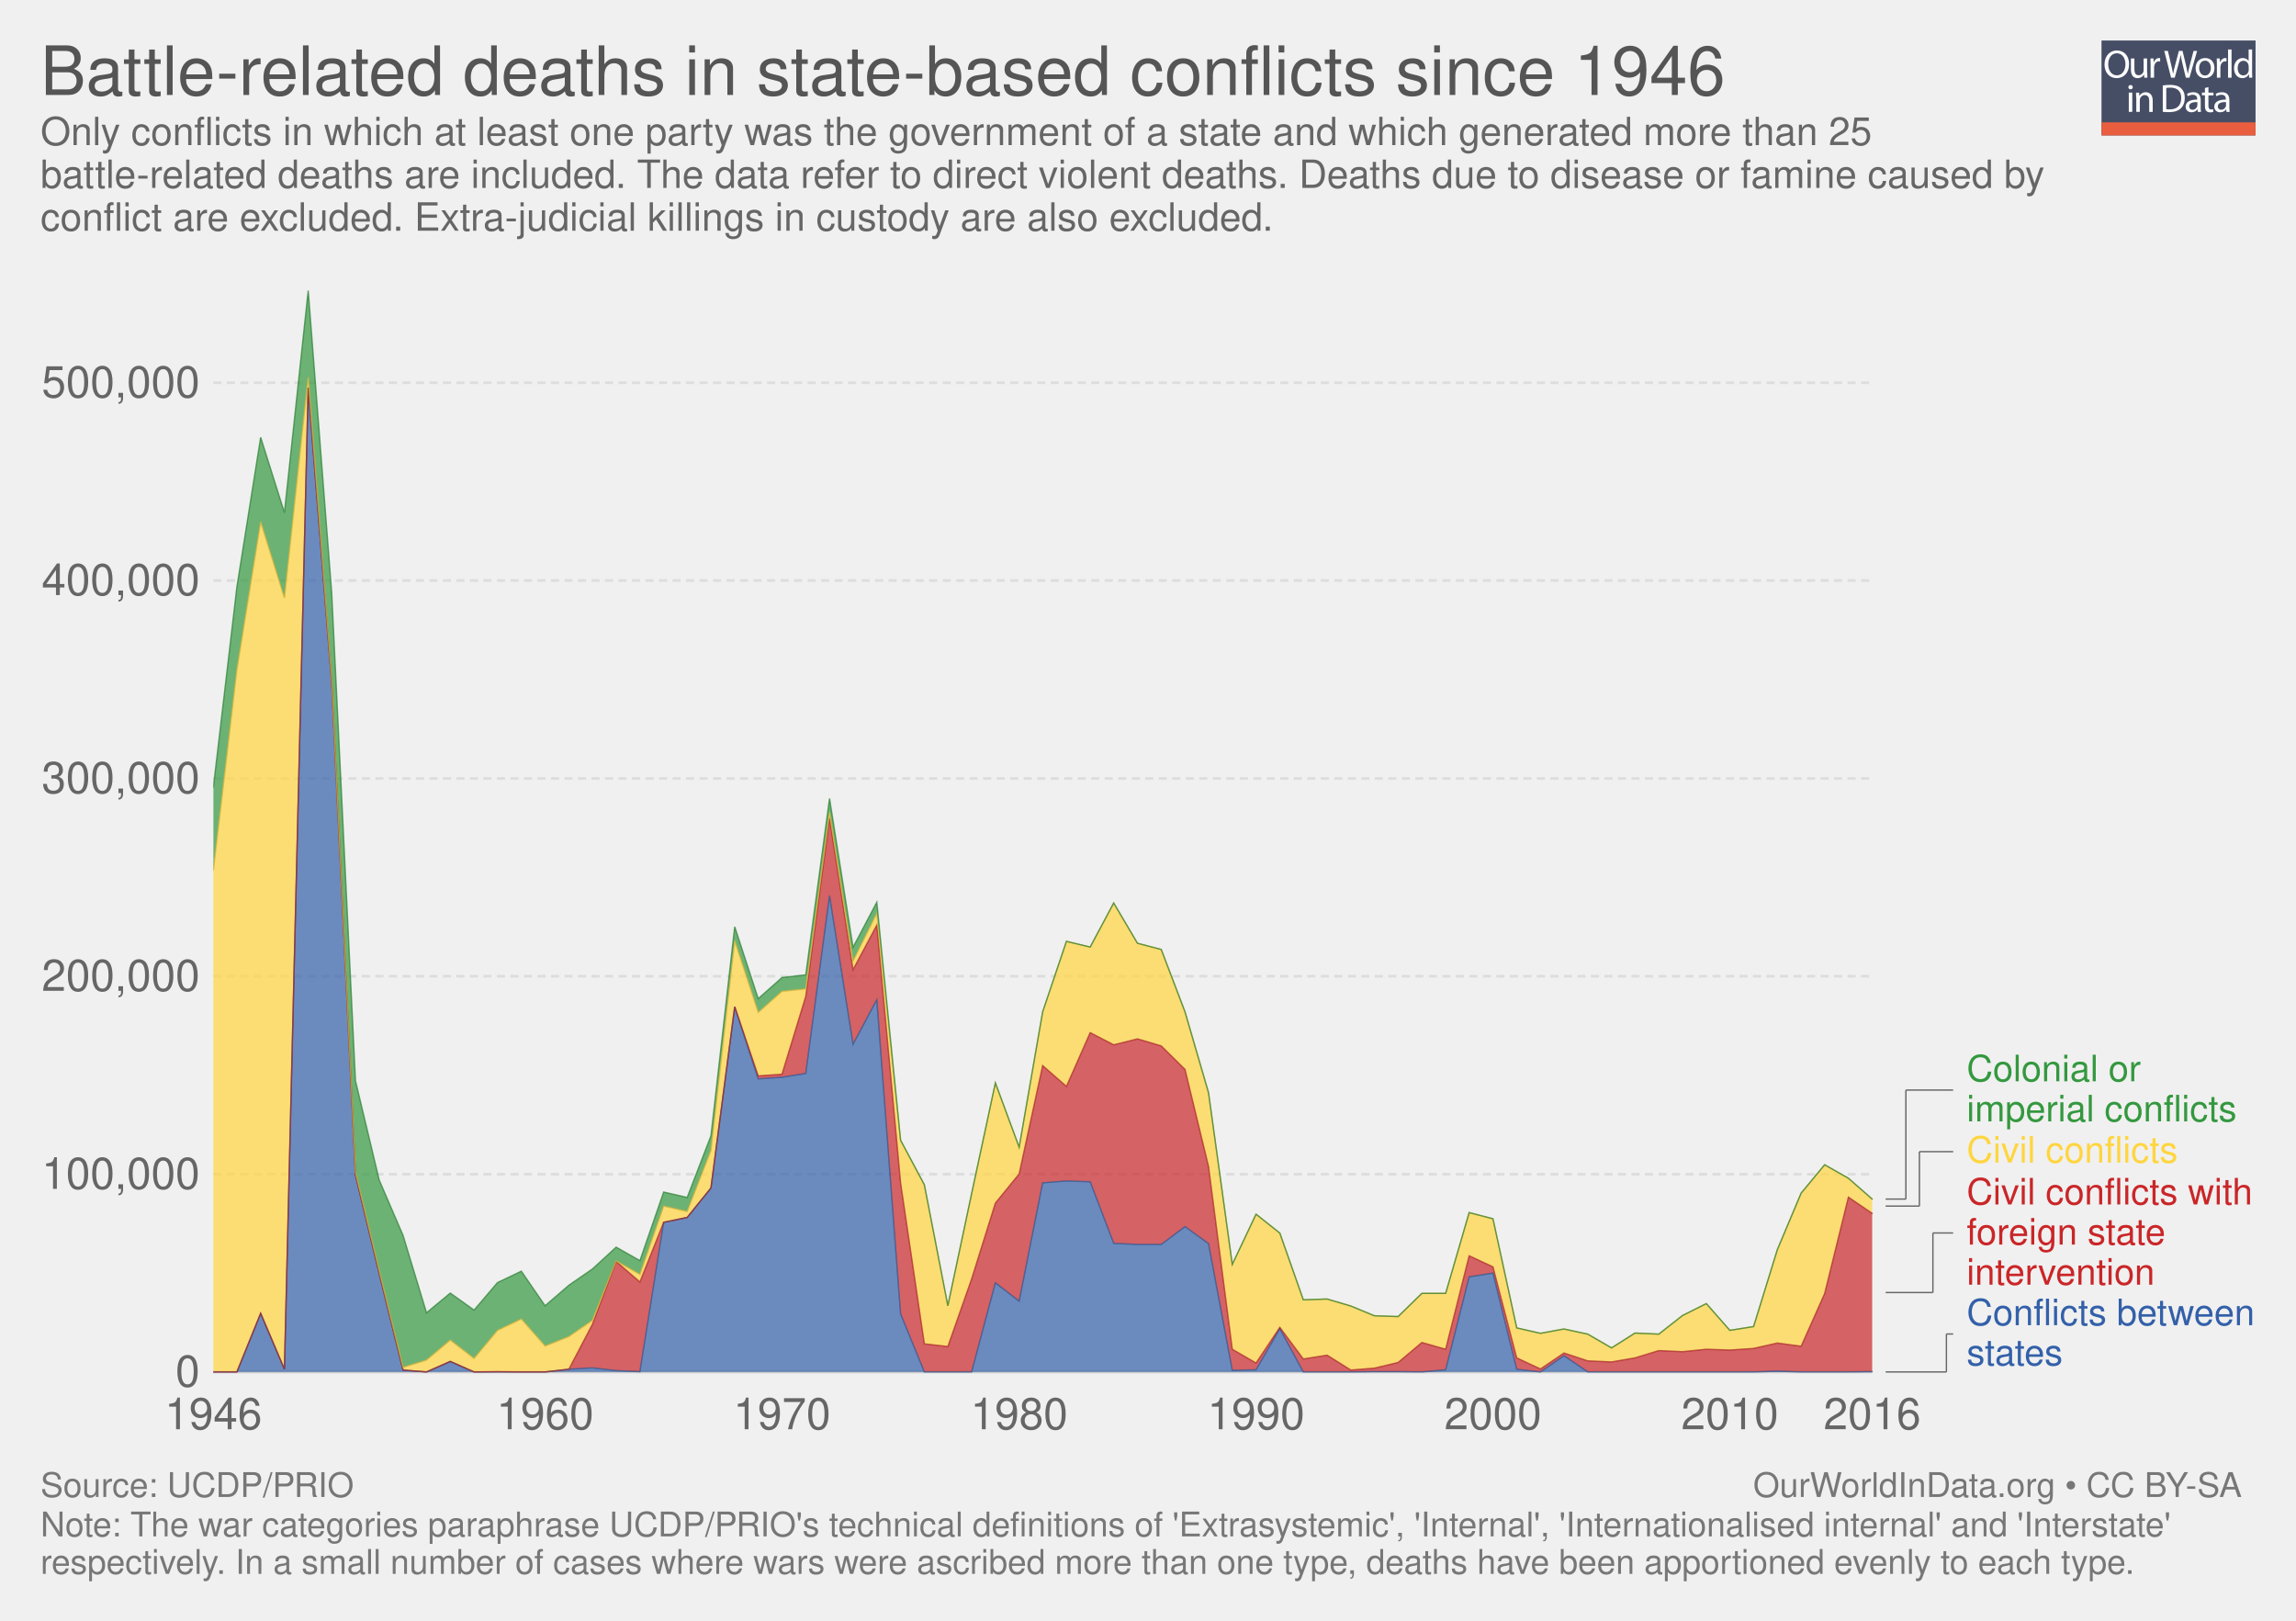
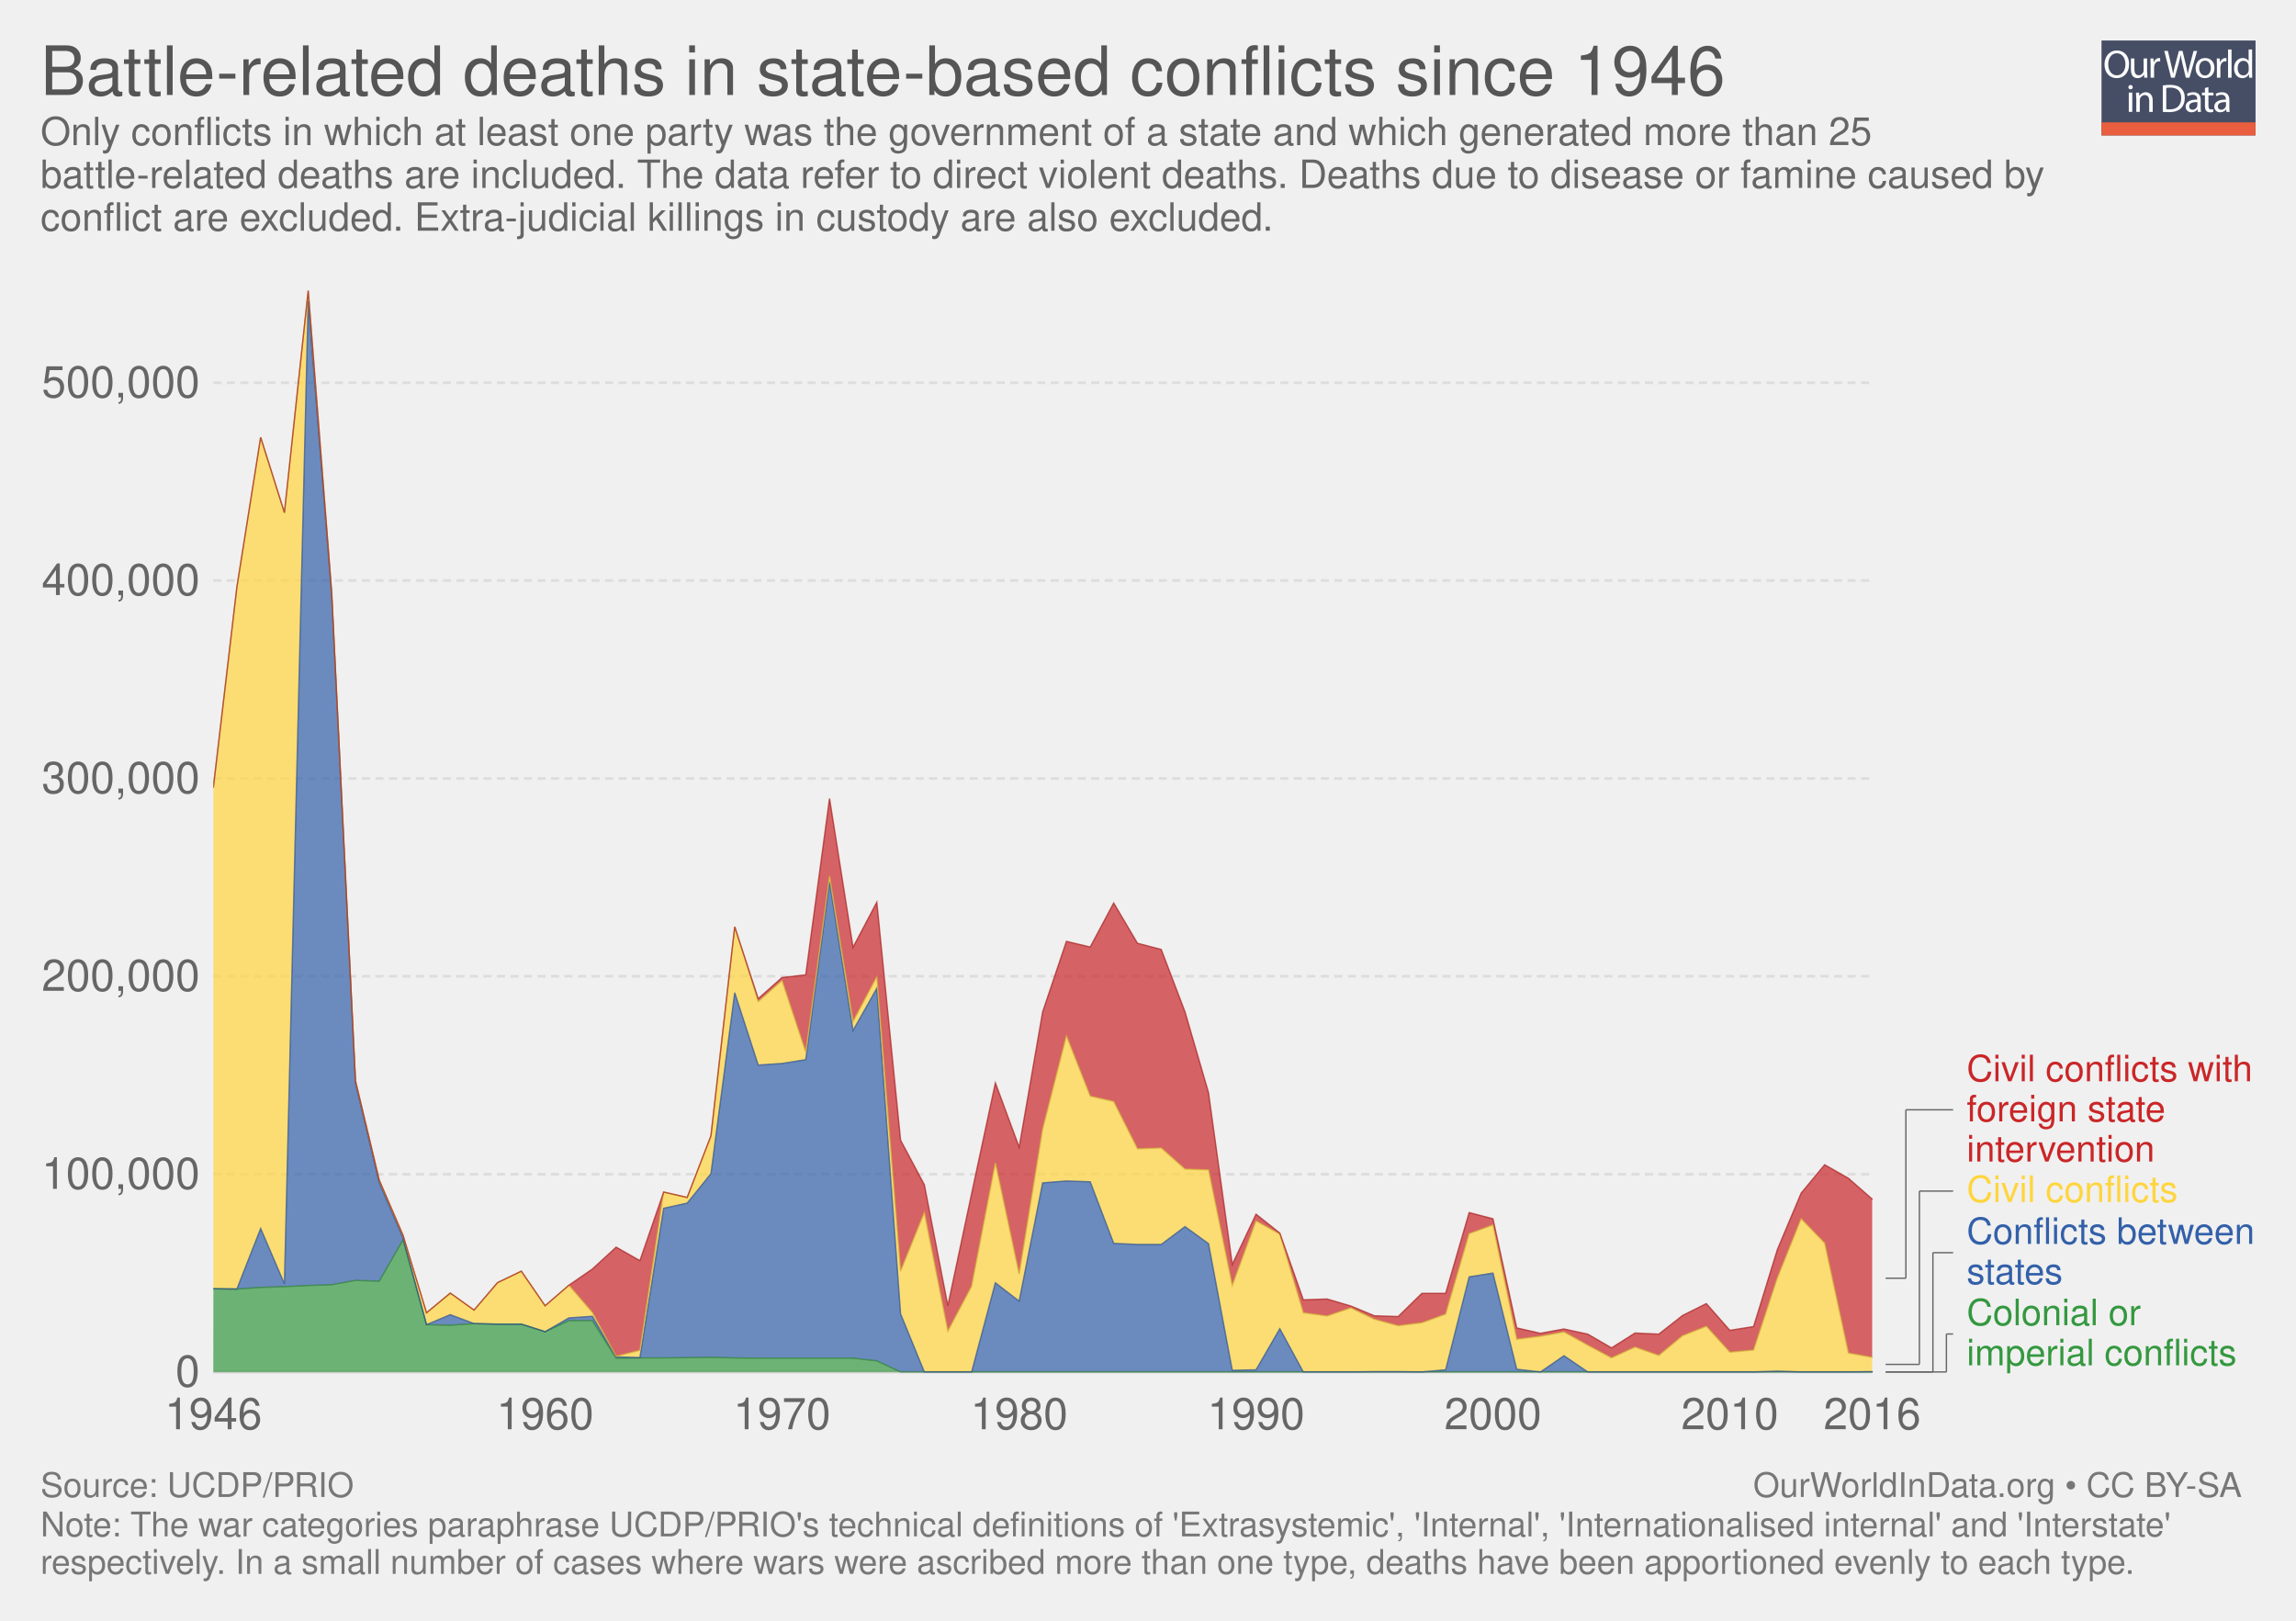
<svg xmlns="http://www.w3.org/2000/svg" xmlns:xlink="http://www.w3.org/1999/xlink" version="1.1" style="font-family: 'Helvetica Neue', Helvetica, Arial, sans-serif; font-size: 18px; background-color: white; text-rendering: optimizeLegibility; -webkit-font-smoothing: antialiased;" width="850" height="600">
  <g class="ChartTab">
    <g class="HeaderView">
      <g opacity="0.8" transform="translate(778, 15) scale(0.27)">
        <a xlink:href="https://ourworldindata.org" target="_blank">
          <g>
            <rect x="0" y="0" fill="#1B2543" width="211.2" height="130.1" />
            <rect x="0" y="112.2" fill="#E63912" width="211.2" height="17.9" />
            <g>
              <rect x="1.2" y="12.3" fill="none" width="210.2" height="99.2" />
              <path fill="#FFFFFF" d="M37.8,32.2c0,12.7-7.7,19.4-17.1,19.4c-9.7,0-16.6-7.5-16.6-18.7c0-11.7,7.3-19.3,17.1-19.3 C31.3,13.7,37.8,21.3,37.8,32.2z M9.2,32.8c0,7.9,4.3,14.9,11.8,14.9c7.5,0,11.8-6.9,11.8-15.3c0-7.3-3.8-14.9-11.8-14.9 C13.1,17.5,9.2,24.8,9.2,32.8z" />
              <path fill="#FFFFFF" d="M62.7,43.8c0,2.7,0.1,5.1,0.2,7.2h-4.3l-0.3-4.3h-0.1c-1.3,2.1-4,4.9-8.8,4.9c-4.2,0-9.1-2.3-9.1-11.6 V24.6h4.8v14.6c0,5,1.5,8.4,5.9,8.4c3.2,0,5.5-2.2,6.3-4.4c0.3-0.7,0.4-1.6,0.4-2.5V24.6h4.8V43.8z" />
              <path fill="#FFFFFF" d="M67.3,32.8c0-3.1-0.1-5.8-0.2-8.2h4.2l0.2,5.2h0.2c1.2-3.5,4.1-5.8,7.3-5.8c0.5,0,0.9,0.1,1.4,0.2v4.5 c-0.5-0.1-1-0.2-1.6-0.2c-3.4,0-5.8,2.6-6.5,6.2c-0.1,0.7-0.2,1.4-0.2,2.2V51h-4.8V32.8z" />
              <path fill="#FFFFFF" d="M95.4,51l-9.4-36.8h5l4.4,18.6c1.1,4.6,2.1,9.2,2.7,12.7h0.1c0.6-3.7,1.8-8,3-12.8l4.9-18.5h5l4.5,18.7 c1,4.4,2,8.7,2.6,12.6h0.1c0.8-4,1.8-8.1,3-12.7l4.9-18.5h4.9L120.6,51h-5L111,31.9c-1.1-4.7-1.9-8.3-2.4-12h-0.1 c-0.7,3.7-1.5,7.3-2.8,12L100.4,51H95.4z" />
              <path fill="#FFFFFF" d="M154.9,37.6c0,9.8-6.8,14-13.2,14c-7.2,0-12.7-5.2-12.7-13.6c0-8.8,5.8-14,13.1-14 C149.8,24,154.9,29.5,154.9,37.6z M133.9,37.9c0,5.8,3.3,10.1,8,10.1c4.6,0,8-4.3,8-10.3c0-4.5-2.2-10.1-7.9-10.1 C136.3,27.6,133.9,32.8,133.9,37.9z" />
              <path fill="#FFFFFF" d="M158.2,32.8c0-3.1-0.1-5.8-0.2-8.2h4.2l0.2,5.2h0.2c1.2-3.5,4.1-5.8,7.3-5.8c0.5,0,0.9,0.1,1.4,0.2v4.5 c-0.5-0.1-1-0.2-1.6-0.2c-3.4,0-5.8,2.6-6.5,6.2c-0.1,0.7-0.2,1.4-0.2,2.2V51h-4.8V32.8z" />
              <path fill="#FFFFFF" d="M173.5,12.3h4.8V51h-4.8V12.3z" />
              <path fill="#FFFFFF" d="M206.5,12.3v31.9c0,2.3,0.1,5,0.2,6.8h-4.3l-0.2-4.6H202c-1.5,2.9-4.7,5.2-9,5.2 c-6.4,0-11.3-5.4-11.3-13.4c-0.1-8.8,5.4-14.2,11.9-14.2c4,0,6.8,1.9,8,4h0.1V12.3H206.5z M201.7,35.4c0-0.6-0.1-1.4-0.2-2 c-0.7-3.1-3.3-5.6-6.9-5.6c-5,0-7.9,4.4-7.9,10.2c0,5.3,2.6,9.8,7.8,9.8c3.2,0,6.2-2.1,7.1-5.7c0.2-0.7,0.2-1.3,0.2-2.1V35.4z" />
              <path fill="#FFFFFF" d="M42.8,64c0.1,1.6-1.1,2.9-3.1,2.9c-1.7,0-2.9-1.3-2.9-2.9c0-1.7,1.3-3,3-3C41.7,61,42.8,62.3,42.8,64z M37.4,97.8V71.4h4.8v26.4H37.4z" />
              <path fill="#FFFFFF" d="M47.5,78.6c0-2.7-0.1-5-0.2-7.1h4.3l0.3,4.4h0.1c1.3-2.5,4.4-5,8.8-5c3.7,0,9.4,2.2,9.4,11.2v15.8h-4.8 V82.6c0-4.3-1.6-7.8-6.1-7.8c-3.2,0-5.6,2.2-6.5,4.9c-0.2,0.6-0.3,1.4-0.3,2.2v15.9h-4.8V78.6z" />
              <path fill="#FFFFFF" d="M84,61.6c2.9-0.4,6.3-0.8,10.1-0.8c6.8,0,11.7,1.6,14.9,4.6c3.3,3,5.2,7.3,5.2,13.2c0,6-1.9,10.9-5.3,14.3 c-3.4,3.4-9.1,5.3-16.3,5.3c-3.4,0-6.2-0.2-8.6-0.4V61.6z M88.8,94.1c1.2,0.2,3,0.3,4.8,0.3c10.2,0,15.7-5.7,15.7-15.6 c0.1-8.7-4.9-14.2-14.9-14.2c-2.5,0-4.3,0.2-5.6,0.5V94.1z" />
              <path fill="#FFFFFF" d="M132.1,97.8l-0.4-3.3h-0.2c-1.5,2.1-4.3,3.9-8.1,3.9c-5.4,0-8.1-3.8-8.1-7.6c0-6.4,5.7-9.9,15.9-9.8v-0.5 c0-2.2-0.6-6.1-6-6.1c-2.5,0-5,0.8-6.9,2l-1.1-3.2c2.2-1.4,5.4-2.3,8.7-2.3c8.1,0,10.1,5.5,10.1,10.8v9.9c0,2.3,0.1,4.5,0.4,6.3 H132.1z M131.4,84.4c-5.3-0.1-11.2,0.8-11.2,5.9c0,3.1,2.1,4.6,4.5,4.6c3.4,0,5.6-2.2,6.4-4.4c0.2-0.5,0.3-1,0.3-1.5V84.4z" />
              <path fill="#FFFFFF" d="M146.6,63.9v7.6h6.9v3.7h-6.9v14.2c0,3.3,0.9,5.1,3.6,5.1c1.3,0,2.2-0.2,2.8-0.3l0.2,3.6 c-0.9,0.4-2.4,0.7-4.3,0.7c-2.2,0-4-0.7-5.2-2c-1.4-1.4-1.9-3.8-1.9-6.9V75.1h-4.1v-3.7h4.1v-6.3L146.6,63.9z" />
              <path fill="#FFFFFF" d="M171.4,97.8l-0.4-3.3h-0.2c-1.5,2.1-4.3,3.9-8.1,3.9c-5.4,0-8.1-3.8-8.1-7.6c0-6.4,5.7-9.9,15.9-9.8v-0.5 c0-2.2-0.6-6.1-6-6.1c-2.5,0-5,0.8-6.9,2l-1.1-3.2c2.2-1.4,5.4-2.3,8.7-2.3c8.1,0,10.1,5.5,10.1,10.8v9.9c0,2.3,0.1,4.5,0.4,6.3 H171.4z M170.7,84.4c-5.3-0.1-11.2,0.8-11.2,5.9c0,3.1,2.1,4.6,4.5,4.6c3.4,0,5.6-2.2,6.4-4.4c0.2-0.5,0.3-1,0.3-1.5V84.4z" />
            </g>
          </g>
        </a>
      </g>
      <a href="https://ourworldindata.org/grapher/battle-related-deaths-in-state-based-conflicts-since-1946" target="_blank">
        <text font-size="25.20" x="15.0" y="35.2" fill="#555">
          <tspan x="15" y="35.16">Battle-related deaths in state-based conflicts since 1946</tspan>
        </text>
      </a>
      <text font-size="14.40" x="15.0" y="53.7" fill="#666">
        <tspan x="15" y="53.72">Only conflicts in which at least one party was the government of a state and which generated more than 25</tspan>
        <tspan x="15" y="69.56">battle-related deaths are included. The data refer to direct violent deaths. Deaths due to disease or famine caused by</tspan>
        <tspan x="15" y="85.4">conflict are excluded. Extra-judicial killings in custody are also excluded.</tspan>
      </text>
    </g>
    <g class="StackedArea">
      <defs>
        <clipPath id="boundsClip-1">
          <rect x="78.968" y="0" width="820" height="843" />
        </clipPath>
      </defs>
      <g class="AxisBoxView">
        <g class="HorizontalAxis">
          <text x="79" y="529.1" fill="#666" text-anchor="middle" font-size="16.2">1946</text>
          <text x="201.8" y="529.1" fill="#666" text-anchor="middle" font-size="16.2">1960</text>
          <text x="289.5" y="529.1" fill="#666" text-anchor="middle" font-size="16.2">1970</text>
          <text x="377.3" y="529.1" fill="#666" text-anchor="middle" font-size="16.2">1980</text>
          <text x="465" y="529.1" fill="#666" text-anchor="middle" font-size="16.2">1990</text>
          <text x="552.7" y="529.1" fill="#666" text-anchor="middle" font-size="16.2">2000</text>
          <text x="640.4" y="529.1" fill="#666" text-anchor="middle" font-size="16.2">2010</text>
          <text x="693.1" y="529.1" fill="#666" text-anchor="middle" font-size="16.2">2016</text>
        </g>
        <g class="VerticalAxis">
          <text x="73.97" y="507.9" fill="#666" dominant-baseline="middle" text-anchor="end" font-size="16.2">0</text>
          <text x="73.97" y="434.7" fill="#666" dominant-baseline="middle" text-anchor="end" font-size="16.2">100,000</text>
          <text x="73.97" y="361.4" fill="#666" dominant-baseline="middle" text-anchor="end" font-size="16.2">200,000</text>
          <text x="73.97" y="288.2" fill="#666" dominant-baseline="middle" text-anchor="end" font-size="16.2">300,000</text>
          <text x="73.97" y="214.9" fill="#666" dominant-baseline="middle" text-anchor="end" font-size="16.2">400,000</text>
          <text x="73.97" y="141.7" fill="#666" dominant-baseline="middle" text-anchor="end" font-size="16.2">500,000</text>
        </g>
        <g class="AxisGridLines">
          <line x1="78.97" y1="507.9" x2="693.08" y2="507.9" stroke="#ccc" />
          <line x1="78.97" y1="434.7" x2="693.08" y2="434.7" stroke="#ddd" stroke-dasharray="3,2" />
          <line x1="78.97" y1="361.4" x2="693.08" y2="361.4" stroke="#ddd" stroke-dasharray="3,2" />
          <line x1="78.97" y1="288.2" x2="693.08" y2="288.2" stroke="#ddd" stroke-dasharray="3,2" />
          <line x1="78.97" y1="214.9" x2="693.08" y2="214.9" stroke="#ddd" stroke-dasharray="3,2" />
          <line x1="78.97" y1="141.7" x2="693.08" y2="141.7" stroke="#ddd" stroke-dasharray="3,2" />
        </g>
      </g>
      <g clip-path="url(#boundsClip-1)">
        <g class="HeightedLegend clickable">
          <g class="legendMark">
            <g class="indicator">
              <line x1="698.08" y1="507.9" x2="720.58" y2="507.9" stroke="#666" stroke-width="0.5" />
              <line x1="720.58" y1="507.9" x2="720.58" y2="493.85" stroke="#666" stroke-width="0.5" />
              <line x1="720.58" y1="493.85" x2="723.08" y2="493.85" stroke="#666" stroke-width="0.5" />
            </g>
-             <rect x="693.08" y="479.8" width="141.92" height="28.1" fill="#fff" opacity="0" />
-             <text font-size="13.50" x="728.1" y="490.6" fill="#3360a9">
-               <tspan x="728.08" y="490.6">Conflicts between</tspan>
-               <tspan x="728.08" y="505.45">states</tspan>
+             <rect x="693.08" y="479.8" width="134.9" height="28.1" fill="#fff" opacity="0" />
+             <text font-size="13.50" x="728.1" y="490.6" fill="#34983f">
+               <tspan x="728.08" y="490.6">Colonial or</tspan>
+               <tspan x="728.08" y="505.45">imperial conflicts</tspan>
            </text>
          </g>
          <g class="legendMark">
            <g class="indicator">
-               <line x1="698.08" y1="478.5" x2="715.58" y2="478.5" stroke="#666" stroke-width="0.5" />
-               <line x1="715.58" y1="478.5" x2="715.58" y2="456.45" stroke="#666" stroke-width="0.5" />
-               <line x1="715.58" y1="456.45" x2="723.08" y2="456.45" stroke="#666" stroke-width="0.5" />
+               <line x1="698.08" y1="507.9" x2="715.58" y2="507.9" stroke="#666" stroke-width="0.5" />
+               <line x1="715.58" y1="507.9" x2="715.58" y2="463.75" stroke="#666" stroke-width="0.5" />
+               <line x1="715.58" y1="463.75" x2="723.08" y2="463.75" stroke="#666" stroke-width="0.5" />
            </g>
-             <rect x="693.08" y="435.1" width="140.84" height="42.7" fill="#fff" opacity="0" />
-             <text font-size="13.50" x="728.1" y="445.9" fill="#ca2628">
-               <tspan x="728.08" y="445.9">Civil conflicts with</tspan>
-               <tspan x="728.08" y="460.75">foreign state</tspan>
-               <tspan x="728.08" y="475.6">intervention</tspan>
+             <rect x="693.08" y="449.7" width="141.92" height="28.1" fill="#fff" opacity="0" />
+             <text font-size="13.50" x="728.1" y="460.5" fill="#3360a9">
+               <tspan x="728.08" y="460.5">Conflicts between</tspan>
+               <tspan x="728.08" y="475.35">states</tspan>
            </text>
          </g>
          <g class="legendMark">
            <g class="indicator">
-               <line x1="698.08" y1="446.5" x2="710.58" y2="446.5" stroke="#666" stroke-width="0.5" />
-               <line x1="710.58" y1="446.5" x2="710.58" y2="426.35" stroke="#666" stroke-width="0.5" />
-               <line x1="710.58" y1="426.35" x2="723.08" y2="426.35" stroke="#666" stroke-width="0.5" />
+               <line x1="698.08" y1="505.1" x2="710.58" y2="505.1" stroke="#666" stroke-width="0.5" />
+               <line x1="710.58" y1="505.1" x2="710.58" y2="440.95" stroke="#666" stroke-width="0.5" />
+               <line x1="710.58" y1="440.95" x2="723.08" y2="440.95" stroke="#666" stroke-width="0.5" />
            </g>
-             <rect x="693.08" y="419.6" width="113.03" height="13.5" fill="#fff" opacity="0" />
-             <text font-size="13.50" x="728.1" y="430.4" fill="#ffd53e">
-               <tspan x="728.08" y="430.4">Civil conflicts</tspan>
+             <rect x="693.08" y="434.2" width="113.03" height="13.5" fill="#fff" opacity="0" />
+             <text font-size="13.50" x="728.1" y="445.0" fill="#ffd53e">
+               <tspan x="728.08" y="445">Civil conflicts</tspan>
            </text>
          </g>
          <g class="legendMark">
            <g class="indicator">
-               <line x1="698.08" y1="443.9" x2="705.58" y2="443.9" stroke="#666" stroke-width="0.5" />
-               <line x1="705.58" y1="443.9" x2="705.58" y2="403.55" stroke="#666" stroke-width="0.5" />
-               <line x1="705.58" y1="403.55" x2="723.08" y2="403.55" stroke="#666" stroke-width="0.5" />
+               <line x1="698.08" y1="473.2" x2="705.58" y2="473.2" stroke="#666" stroke-width="0.5" />
+               <line x1="705.58" y1="473.2" x2="705.58" y2="410.85" stroke="#666" stroke-width="0.5" />
+               <line x1="705.58" y1="410.85" x2="723.08" y2="410.85" stroke="#666" stroke-width="0.5" />
            </g>
-             <rect x="693.08" y="389.5" width="134.9" height="28.1" fill="#fff" opacity="0" />
-             <text font-size="13.50" x="728.1" y="400.3" fill="#34983f">
-               <tspan x="728.08" y="400.3">Colonial or</tspan>
-               <tspan x="728.08" y="415.15">imperial conflicts</tspan>
+             <rect x="693.08" y="389.5" width="140.84" height="42.7" fill="#fff" opacity="0" />
+             <text font-size="13.50" x="728.1" y="400.3" fill="#ca2628">
+               <tspan x="728.08" y="400.3">Civil conflicts with</tspan>
+               <tspan x="728.08" y="415.15">foreign state</tspan>
+               <tspan x="728.08" y="430">intervention</tspan>
            </text>
          </g>
        </g>
        <g class="Areas">
          <rect x="78.968" y="107.6" width="614.112" height="400.3" opacity="0" fill="rgba(255,255,255,0)" />
-           <path stroke-linecap="round" d="M79 507.9L87.7 507.9L96.5 486.2L105.3 506.9L114.1 143.5L122.8 252.7L131.6 435L140.4 471.5L149.2 507.2L157.9 507.9L166.7 504L175.5 507.9L184.2 507.9L193 507.9L201.8 507.9L210.6 506.9L219.3 506.4L228.1 507.4L236.9 507.8L245.7 452.5L254.4 450.7L263.2 439.8L272 372.7L280.7 399.4L289.5 398.8L298.3 397.4L307.1 331.6L315.8 386.6L324.6 370.1L333.4 486.4L342.2 507.9L350.9 507.9L359.7 507.9L368.5 474.9L377.3 481.7L386 437.9L394.8 437.2L403.6 437.5L412.3 460.3L421.1 460.7L429.9 460.7L438.7 454.1L447.4 460.4L456.2 507.3L465 507.1L473.8 491.9L482.5 507.9L491.3 507.9L500.1 507.9L508.8 507.8L517.6 507.8L526.4 507.9L535.2 507.1L543.9 472.7L552.7 471.3L561.5 506.9L570.3 507.9L579 501.9L587.8 507.9L596.6 507.9L605.3 507.9L614.1 507.9L622.9 507.9L631.7 507.9L640.4 507.9L649.2 507.9L658 507.6L666.8 507.9L675.5 507.9L684.3 507.9L693.1 507.8L693.08 507.9L78.968 507.9" fill="#3360a9" fill-opacity="0.7" class="Conflicts-between-states_0-area" />
-           <path stroke-linecap="round" d="M79 507.9L87.7 507.9L96.5 486.2L105.3 506.9L114.1 143.5L122.8 252.7L131.6 435L140.4 471.5L149.2 507.2L157.9 507.9L166.7 504L175.5 507.9L184.2 507.8L193 507.9L201.8 507.9L210.6 506.9L219.3 490.3L228.1 467L236.9 474.6L245.7 452.5L254.4 450.7L263.2 439.8L272 372.7L280.7 398.3L289.5 397.7L298.3 368.9L307.1 302.9L315.8 359L324.6 342.5L333.4 437.9L342.2 497.5L350.9 498.5L359.7 473.5L368.5 445.4L377.3 434.6L386 394.5L394.8 402.2L403.6 382.3L412.3 386.8L421.1 384.6L429.9 387.2L438.7 395.9L447.4 431.8L456.2 499.5L465 504.6L473.8 491.4L482.5 503.1L491.3 501.7L500.1 507.2L508.8 506.5L517.6 504.4L526.4 497L535.2 499.5L543.9 464.9L552.7 469L561.5 502.7L570.3 506.8L579 500.9L587.8 503.8L596.6 504.2L605.3 502.7L614.1 500L622.9 500.4L631.7 499.5L640.4 499.8L649.2 499.2L658 497.2L666.8 498.4L675.5 478.9L684.3 443.2L693.1 449.2L693.1 507.8L684.3 507.9L675.5 507.9L666.8 507.9L658 507.6L649.2 507.9L640.4 507.9L631.7 507.9L622.9 507.9L614.1 507.9L605.3 507.9L596.6 507.9L587.8 507.9L579 501.9L570.3 507.9L561.5 506.9L552.7 471.3L543.9 472.7L535.2 507.1L526.4 507.9L517.6 507.8L508.8 507.8L500.1 507.9L491.3 507.9L482.5 507.9L473.8 491.9L465 507.1L456.2 507.3L447.4 460.4L438.7 454.1L429.9 460.7L421.1 460.7L412.3 460.3L403.6 437.5L394.8 437.2L386 437.9L377.3 481.7L368.5 474.9L359.7 507.9L350.9 507.9L342.2 507.9L333.4 486.4L324.6 370.1L315.8 386.6L307.1 331.6L298.3 397.4L289.5 398.8L280.7 399.4L272 372.7L263.2 439.8L254.4 450.7L245.7 452.5L236.9 507.8L228.1 507.4L219.3 506.4L210.6 506.9L201.8 507.9L193 507.9L184.2 507.9L175.5 507.9L166.7 504L157.9 507.9L149.2 507.2L140.4 471.5L131.6 435L122.8 252.7L114.1 143.5L105.3 506.9L96.5 486.2L87.7 507.9L79 507.9" fill="#ca2628" fill-opacity="0.7" class="Civil-conflicts-with-foreign-state-intervention_0-area" />
-           <path stroke-linecap="round" d="M79 322.2L87.7 248L96.5 193.2L105.3 221.4L114.1 139.6L122.8 251.8L131.6 434L140.4 470.5L149.2 506.2L157.9 503.5L166.7 496.1L175.5 502.9L184.2 492.5L193 488.3L201.8 498.3L210.6 494.8L219.3 488.8L228.1 466.8L236.9 471.8L245.7 446.5L254.4 448.5L263.2 425.9L272 348.3L280.7 374.8L289.5 367L298.3 366.1L307.1 300.7L315.8 355.8L324.6 338.1L333.4 422.1L342.2 438.6L350.9 483.4L359.7 441.9L368.5 400.9L377.3 424.7L386 374.6L394.8 348.5L403.6 350.6L412.3 334.3L421.1 349.2L429.9 351.5L438.7 374.6L447.4 404.5L456.2 468.1L465 449.5L473.8 456.5L482.5 481.2L491.3 480.9L500.1 483.5L508.8 487.1L517.6 487.4L526.4 478.8L535.2 478.8L543.9 448.9L552.7 451.2L561.5 491.6L570.3 493.6L579 492L587.8 493.9L596.6 499L605.3 493.5L614.1 493.9L622.9 487L631.7 482.6L640.4 492.5L649.2 491.1L658 462.6L666.8 441.7L675.5 431.2L684.3 436.2L693.1 443.9L693.1 449.2L684.3 443.2L675.5 478.9L666.8 498.4L658 497.2L649.2 499.2L640.4 499.8L631.7 499.5L622.9 500.4L614.1 500L605.3 502.7L596.6 504.2L587.8 503.8L579 500.9L570.3 506.8L561.5 502.7L552.7 469L543.9 464.9L535.2 499.5L526.4 497L517.6 504.4L508.8 506.5L500.1 507.2L491.3 501.7L482.5 503.1L473.8 491.4L465 504.6L456.2 499.5L447.4 431.8L438.7 395.9L429.9 387.2L421.1 384.6L412.3 386.8L403.6 382.3L394.8 402.2L386 394.5L377.3 434.6L368.5 445.4L359.7 473.5L350.9 498.5L342.2 497.5L333.4 437.9L324.6 342.5L315.8 359L307.1 302.9L298.3 368.9L289.5 397.7L280.7 398.3L272 372.7L263.2 439.8L254.4 450.7L245.7 452.5L236.9 474.6L228.1 467L219.3 490.3L210.6 506.9L201.8 507.9L193 507.9L184.2 507.8L175.5 507.9L166.7 504L157.9 507.9L149.2 507.2L140.4 471.5L131.6 435L122.8 252.7L114.1 143.5L105.3 506.9L96.5 486.2L87.7 507.9L79 507.9" fill="#ffd53e" fill-opacity="0.7" class="Civil-conflicts_0-area" />
-           <path stroke-linecap="round" d="M79 291.4L87.7 217.3L96.5 161.9L105.3 189.8L114.1 107.6L122.8 219.5L131.6 400.1L140.4 436.9L149.2 457.3L157.9 486L166.7 478.7L175.5 485L184.2 474.8L193 470.6L201.8 483.4L210.6 475.8L219.3 469.8L228.1 461.7L236.9 466.7L245.7 441.3L254.4 443.3L263.2 420.5L272 343.1L280.7 369.7L289.5 361.9L298.3 360.9L307.1 295.6L315.8 350.7L324.6 334L333.4 422.1L342.2 438.6L350.9 483.4L359.7 441.9L368.5 400.9L377.3 424.7L386 374.6L394.8 348.5L403.6 350.6L412.3 334.3L421.1 349.2L429.9 351.5L438.7 374.6L447.4 404.5L456.2 468.1L465 449.5L473.8 456.5L482.5 481.2L491.3 480.9L500.1 483.5L508.8 487.1L517.6 487.4L526.4 478.8L535.2 478.8L543.9 448.9L552.7 451.2L561.5 491.6L570.3 493.6L579 492L587.8 493.9L596.6 499L605.3 493.5L614.1 493.9L622.9 487L631.7 482.6L640.4 492.5L649.2 491.1L658 462.6L666.8 441.7L675.5 431.2L684.3 436.2L693.1 443.9L693.1 443.9L684.3 436.2L675.5 431.2L666.8 441.7L658 462.6L649.2 491.1L640.4 492.5L631.7 482.6L622.9 487L614.1 493.9L605.3 493.5L596.6 499L587.8 493.9L579 492L570.3 493.6L561.5 491.6L552.7 451.2L543.9 448.9L535.2 478.8L526.4 478.8L517.6 487.4L508.8 487.1L500.1 483.5L491.3 480.9L482.5 481.2L473.8 456.5L465 449.5L456.2 468.1L447.4 404.5L438.7 374.6L429.9 351.5L421.1 349.2L412.3 334.3L403.6 350.6L394.8 348.5L386 374.6L377.3 424.7L368.5 400.9L359.7 441.9L350.9 483.4L342.2 438.6L333.4 422.1L324.6 338.1L315.8 355.8L307.1 300.7L298.3 366.1L289.5 367L280.7 374.8L272 348.3L263.2 425.9L254.4 448.5L245.7 446.5L236.9 471.8L228.1 466.8L219.3 488.8L210.6 494.8L201.8 498.3L193 488.3L184.2 492.5L175.5 502.9L166.7 496.1L157.9 503.5L149.2 506.2L140.4 470.5L131.6 434L122.8 251.8L114.1 139.6L105.3 221.4L96.5 193.2L87.7 248L79 322.2" fill="#34983f" fill-opacity="0.7" class="Colonial-or-imperial-conflicts_0-area" />
-           <path stroke-linecap="round" d="M79 507.9L87.7 507.9L96.5 486.2L105.3 506.9L114.1 143.5L122.8 252.7L131.6 435L140.4 471.5L149.2 507.2L157.9 507.9L166.7 504L175.5 507.9L184.2 507.9L193 507.9L201.8 507.9L210.6 506.9L219.3 506.4L228.1 507.4L236.9 507.8L245.7 452.5L254.4 450.7L263.2 439.8L272 372.7L280.7 399.4L289.5 398.8L298.3 397.4L307.1 331.6L315.8 386.6L324.6 370.1L333.4 486.4L342.2 507.9L350.9 507.9L359.7 507.9L368.5 474.9L377.3 481.7L386 437.9L394.8 437.2L403.6 437.5L412.3 460.3L421.1 460.7L429.9 460.7L438.7 454.1L447.4 460.4L456.2 507.3L465 507.1L473.8 491.9L482.5 507.9L491.3 507.9L500.1 507.9L508.8 507.8L517.6 507.8L526.4 507.9L535.2 507.1L543.9 472.7L552.7 471.3L561.5 506.9L570.3 507.9L579 501.9L587.8 507.9L596.6 507.9L605.3 507.9L614.1 507.9L622.9 507.9L631.7 507.9L640.4 507.9L649.2 507.9L658 507.6L666.8 507.9L675.5 507.9L684.3 507.9L693.1 507.8" stroke="rgb(43, 80, 141)" stroke-opacity="0.7" stroke-width="0.5" fill="none" class="Conflicts-between-states_0-border" />
-           <path stroke-linecap="round" d="M79 507.9L87.7 507.9L96.5 486.2L105.3 506.9L114.1 143.5L122.8 252.7L131.6 435L140.4 471.5L149.2 507.2L157.9 507.9L166.7 504L175.5 507.9L184.2 507.8L193 507.9L201.8 507.9L210.6 506.9L219.3 490.3L228.1 467L236.9 474.6L245.7 452.5L254.4 450.7L263.2 439.8L272 372.7L280.7 398.3L289.5 397.7L298.3 368.9L307.1 302.9L315.8 359L324.6 342.5L333.4 437.9L342.2 497.5L350.9 498.5L359.7 473.5L368.5 445.4L377.3 434.6L386 394.5L394.8 402.2L403.6 382.3L412.3 386.8L421.1 384.6L429.9 387.2L438.7 395.9L447.4 431.8L456.2 499.5L465 504.6L473.8 491.4L482.5 503.1L491.3 501.7L500.1 507.2L508.8 506.5L517.6 504.4L526.4 497L535.2 499.5L543.9 464.9L552.7 469L561.5 502.7L570.3 506.8L579 500.9L587.8 503.8L596.6 504.2L605.3 502.7L614.1 500L622.9 500.4L631.7 499.5L640.4 499.8L649.2 499.2L658 497.2L666.8 498.4L675.5 478.9L684.3 443.2L693.1 449.2" stroke="rgb(169, 32, 33)" stroke-opacity="0.7" stroke-width="0.5" fill="none" class="Civil-conflicts-with-foreign-state-intervention_0-border" />
-           <path stroke-linecap="round" d="M79 322.2L87.7 248L96.5 193.2L105.3 221.4L114.1 139.6L122.8 251.8L131.6 434L140.4 470.5L149.2 506.2L157.9 503.5L166.7 496.1L175.5 502.9L184.2 492.5L193 488.3L201.8 498.3L210.6 494.8L219.3 488.8L228.1 466.8L236.9 471.8L245.7 446.5L254.4 448.5L263.2 425.9L272 348.3L280.7 374.8L289.5 367L298.3 366.1L307.1 300.7L315.8 355.8L324.6 338.1L333.4 422.1L342.2 438.6L350.9 483.4L359.7 441.9L368.5 400.9L377.3 424.7L386 374.6L394.8 348.5L403.6 350.6L412.3 334.3L421.1 349.2L429.9 351.5L438.7 374.6L447.4 404.5L456.2 468.1L465 449.5L473.8 456.5L482.5 481.2L491.3 480.9L500.1 483.5L508.8 487.1L517.6 487.4L526.4 478.8L535.2 478.8L543.9 448.9L552.7 451.2L561.5 491.6L570.3 493.6L579 492L587.8 493.9L596.6 499L605.3 493.5L614.1 493.9L622.9 487L631.7 482.6L640.4 492.5L649.2 491.1L658 462.6L666.8 441.7L675.5 431.2L684.3 436.2L693.1 443.9" stroke="rgb(213, 178, 52)" stroke-opacity="0.7" stroke-width="0.5" fill="none" class="Civil-conflicts_0-border" />
-           <path stroke-linecap="round" d="M79 291.4L87.7 217.3L96.5 161.9L105.3 189.8L114.1 107.6L122.8 219.5L131.6 400.1L140.4 436.9L149.2 457.3L157.9 486L166.7 478.7L175.5 485L184.2 474.8L193 470.6L201.8 483.4L210.6 475.8L219.3 469.8L228.1 461.7L236.9 466.7L245.7 441.3L254.4 443.3L263.2 420.5L272 343.1L280.7 369.7L289.5 361.9L298.3 360.9L307.1 295.6L315.8 350.7L324.6 334L333.4 422.1L342.2 438.6L350.9 483.4L359.7 441.9L368.5 400.9L377.3 424.7L386 374.6L394.8 348.5L403.6 350.6L412.3 334.3L421.1 349.2L429.9 351.5L438.7 374.6L447.4 404.5L456.2 468.1L465 449.5L473.8 456.5L482.5 481.2L491.3 480.9L500.1 483.5L508.8 487.1L517.6 487.4L526.4 478.8L535.2 478.8L543.9 448.9L552.7 451.2L561.5 491.6L570.3 493.6L579 492L587.8 493.9L596.6 499L605.3 493.5L614.1 493.9L622.9 487L631.7 482.6L640.4 492.5L649.2 491.1L658 462.6L666.8 441.7L675.5 431.2L684.3 436.2L693.1 443.9" stroke="rgb(44, 127, 53)" stroke-opacity="0.7" stroke-width="0.5" fill="none" class="Colonial-or-imperial-conflicts_0-border" />
+           <path stroke-linecap="round" d="M79 477.1L87.7 477.2L96.5 476.6L105.3 476.3L114.1 475.9L122.8 475.6L131.6 474L140.4 474.3L149.2 459L157.9 490.4L166.7 490.6L175.5 490L184.2 490.2L193 490.2L201.8 493L210.6 488.9L219.3 488.9L228.1 502.8L236.9 502.7L245.7 502.7L254.4 502.6L263.2 502.5L272 502.7L280.7 502.8L289.5 502.8L298.3 502.8L307.1 502.8L315.8 502.8L324.6 503.8L333.4 507.9L342.2 507.9L350.9 507.9L359.7 507.9L368.5 507.9L377.3 507.9L386 507.9L394.8 507.9L403.6 507.9L412.3 507.9L421.1 507.9L429.9 507.9L438.7 507.9L447.4 507.9L456.2 507.9L465 507.9L473.8 507.9L482.5 507.9L491.3 507.9L500.1 507.9L508.8 507.9L517.6 507.9L526.4 507.9L535.2 507.9L543.9 507.9L552.7 507.9L561.5 507.9L570.3 507.9L579 507.9L587.8 507.9L596.6 507.9L605.3 507.9L614.1 507.9L622.9 507.9L631.7 507.9L640.4 507.9L649.2 507.9L658 507.9L666.8 507.9L675.5 507.9L684.3 507.9L693.1 507.9L693.08 507.9L78.968 507.9" fill="#34983f" fill-opacity="0.7" class="Colonial-or-imperial-conflicts_0-area" />
+           <path stroke-linecap="round" d="M79 477.1L87.7 477.2L96.5 454.8L105.3 475.3L114.1 111.5L122.8 220.5L131.6 401L140.4 437.9L149.2 458.3L157.9 490.4L166.7 486.7L175.5 490L184.2 490.2L193 490.2L201.8 493L210.6 487.9L219.3 487.3L228.1 502.3L236.9 502.6L245.7 447.3L254.4 445.4L263.2 434.5L272 367.5L280.7 394.3L289.5 393.7L298.3 392.3L307.1 326.5L315.8 381.5L324.6 365.9L333.4 486.4L342.2 507.9L350.9 507.9L359.7 507.9L368.5 474.9L377.3 481.7L386 437.9L394.8 437.2L403.6 437.5L412.3 460.3L421.1 460.7L429.9 460.7L438.7 454.1L447.4 460.4L456.2 507.3L465 507.1L473.8 491.9L482.5 507.9L491.3 507.9L500.1 507.9L508.8 507.8L517.6 507.8L526.4 507.9L535.2 507.1L543.9 472.7L552.7 471.3L561.5 506.9L570.3 507.9L579 501.9L587.8 507.9L596.6 507.9L605.3 507.9L614.1 507.9L622.9 507.9L631.7 507.9L640.4 507.9L649.2 507.9L658 507.6L666.8 507.9L675.5 507.9L684.3 507.9L693.1 507.8L693.1 507.9L684.3 507.9L675.5 507.9L666.8 507.9L658 507.9L649.2 507.9L640.4 507.9L631.7 507.9L622.9 507.9L614.1 507.9L605.3 507.9L596.6 507.9L587.8 507.9L579 507.9L570.3 507.9L561.5 507.9L552.7 507.9L543.9 507.9L535.2 507.9L526.4 507.9L517.6 507.9L508.8 507.9L500.1 507.9L491.3 507.9L482.5 507.9L473.8 507.9L465 507.9L456.2 507.9L447.4 507.9L438.7 507.9L429.9 507.9L421.1 507.9L412.3 507.9L403.6 507.9L394.8 507.9L386 507.9L377.3 507.9L368.5 507.9L359.7 507.9L350.9 507.9L342.2 507.9L333.4 507.9L324.6 503.8L315.8 502.8L307.1 502.8L298.3 502.8L289.5 502.8L280.7 502.8L272 502.7L263.2 502.5L254.4 502.6L245.7 502.7L236.9 502.7L228.1 502.8L219.3 488.9L210.6 488.9L201.8 493L193 490.2L184.2 490.2L175.5 490L166.7 490.6L157.9 490.4L149.2 459L140.4 474.3L131.6 474L122.8 475.6L114.1 475.9L105.3 476.3L96.5 476.6L87.7 477.2L79 477.1" fill="#3360a9" fill-opacity="0.7" class="Conflicts-between-states_0-area" />
+           <path stroke-linecap="round" d="M79 291.5L87.7 217.3L96.5 161.9L105.3 189.8L114.1 107.6L122.8 219.5L131.6 400.1L140.4 436.9L149.2 457.3L157.9 486L166.7 478.7L175.5 485L184.2 474.9L193 470.6L201.8 483.4L210.6 475.8L219.3 485.9L228.1 502.1L236.9 499.9L245.7 441.3L254.4 443.3L263.2 420.5L272 343.1L280.7 370.8L289.5 363L298.3 389.5L307.1 324.3L315.8 378.2L324.6 361.6L333.4 470.6L342.2 448.9L350.9 492.8L359.7 476.2L368.5 430.5L377.3 471.7L386 418L394.8 383.5L403.6 405.8L412.3 407.8L421.1 425.3L429.9 425L438.7 432.8L447.4 433.1L456.2 475.9L465 452L473.8 456.9L482.5 486L491.3 487.2L500.1 484.2L508.8 488.4L517.6 490.8L526.4 489.7L535.2 486.5L543.9 456.7L552.7 453.5L561.5 495.8L570.3 494.7L579 493.1L587.8 498L596.6 502.7L605.3 498.7L614.1 501.8L622.9 494.5L631.7 491L640.4 500.6L649.2 499.8L658 473.1L666.8 451.2L675.5 460.2L684.3 500.9L693.1 502.5L693.1 507.8L684.3 507.9L675.5 507.9L666.8 507.9L658 507.6L649.2 507.9L640.4 507.9L631.7 507.9L622.9 507.9L614.1 507.9L605.3 507.9L596.6 507.9L587.8 507.9L579 501.9L570.3 507.9L561.5 506.9L552.7 471.3L543.9 472.7L535.2 507.1L526.4 507.9L517.6 507.8L508.8 507.8L500.1 507.9L491.3 507.9L482.5 507.9L473.8 491.9L465 507.1L456.2 507.3L447.4 460.4L438.7 454.1L429.9 460.7L421.1 460.7L412.3 460.3L403.6 437.5L394.8 437.2L386 437.9L377.3 481.7L368.5 474.9L359.7 507.9L350.9 507.9L342.2 507.9L333.4 486.4L324.6 365.9L315.8 381.5L307.1 326.5L298.3 392.3L289.5 393.7L280.7 394.3L272 367.5L263.2 434.5L254.4 445.4L245.7 447.3L236.9 502.6L228.1 502.3L219.3 487.3L210.6 487.9L201.8 493L193 490.2L184.2 490.2L175.5 490L166.7 486.7L157.9 490.4L149.2 458.3L140.4 437.9L131.6 401L122.8 220.5L114.1 111.5L105.3 475.3L96.5 454.8L87.7 477.2L79 477.1" fill="#ffd53e" fill-opacity="0.7" class="Civil-conflicts_0-area" />
+           <path stroke-linecap="round" d="M79 291.4L87.7 217.3L96.5 161.9L105.3 189.8L114.1 107.6L122.8 219.5L131.6 400.1L140.4 436.9L149.2 457.3L157.9 486L166.7 478.7L175.5 485L184.2 474.8L193 470.6L201.8 483.4L210.6 475.8L219.3 469.8L228.1 461.7L236.9 466.7L245.7 441.3L254.4 443.3L263.2 420.5L272 343.1L280.7 369.7L289.5 361.9L298.3 360.9L307.1 295.6L315.8 350.7L324.6 334L333.4 422.1L342.2 438.6L350.9 483.4L359.7 441.9L368.5 400.9L377.3 424.7L386 374.6L394.8 348.5L403.6 350.6L412.3 334.3L421.1 349.2L429.9 351.5L438.7 374.6L447.4 404.5L456.2 468.1L465 449.5L473.8 456.5L482.5 481.2L491.3 480.9L500.1 483.5L508.8 487.1L517.6 487.4L526.4 478.8L535.2 478.8L543.9 448.9L552.7 451.2L561.5 491.6L570.3 493.6L579 492L587.8 493.9L596.6 499L605.3 493.5L614.1 493.9L622.9 487L631.7 482.6L640.4 492.5L649.2 491.1L658 462.6L666.8 441.7L675.5 431.2L684.3 436.2L693.1 443.9L693.1 502.5L684.3 500.9L675.5 460.2L666.8 451.2L658 473.1L649.2 499.8L640.4 500.6L631.7 491L622.9 494.5L614.1 501.8L605.3 498.7L596.6 502.7L587.8 498L579 493.1L570.3 494.7L561.5 495.8L552.7 453.5L543.9 456.7L535.2 486.5L526.4 489.7L517.6 490.8L508.8 488.4L500.1 484.2L491.3 487.2L482.5 486L473.8 456.9L465 452L456.2 475.9L447.4 433.1L438.7 432.8L429.9 425L421.1 425.3L412.3 407.8L403.6 405.8L394.8 383.5L386 418L377.3 471.7L368.5 430.5L359.7 476.2L350.9 492.8L342.2 448.9L333.4 470.6L324.6 361.6L315.8 378.2L307.1 324.3L298.3 389.5L289.5 363L280.7 370.8L272 343.1L263.2 420.5L254.4 443.3L245.7 441.3L236.9 499.9L228.1 502.1L219.3 485.9L210.6 475.8L201.8 483.4L193 470.6L184.2 474.9L175.5 485L166.7 478.7L157.9 486L149.2 457.3L140.4 436.9L131.6 400.1L122.8 219.5L114.1 107.6L105.3 189.8L96.5 161.9L87.7 217.3L79 291.5" fill="#ca2628" fill-opacity="0.7" class="Civil-conflicts-with-foreign-state-intervention_0-area" />
+           <path stroke-linecap="round" d="M79 477.1L87.7 477.2L96.5 476.6L105.3 476.3L114.1 475.9L122.8 475.6L131.6 474L140.4 474.3L149.2 459L157.9 490.4L166.7 490.6L175.5 490L184.2 490.2L193 490.2L201.8 493L210.6 488.9L219.3 488.9L228.1 502.8L236.9 502.7L245.7 502.7L254.4 502.6L263.2 502.5L272 502.7L280.7 502.8L289.5 502.8L298.3 502.8L307.1 502.8L315.8 502.8L324.6 503.8L333.4 507.9L342.2 507.9L350.9 507.9L359.7 507.9L368.5 507.9L377.3 507.9L386 507.9L394.8 507.9L403.6 507.9L412.3 507.9L421.1 507.9L429.9 507.9L438.7 507.9L447.4 507.9L456.2 507.9L465 507.9L473.8 507.9L482.5 507.9L491.3 507.9L500.1 507.9L508.8 507.9L517.6 507.9L526.4 507.9L535.2 507.9L543.9 507.9L552.7 507.9L561.5 507.9L570.3 507.9L579 507.9L587.8 507.9L596.6 507.9L605.3 507.9L614.1 507.9L622.9 507.9L631.7 507.9L640.4 507.9L649.2 507.9L658 507.9L666.8 507.9L675.5 507.9L684.3 507.9L693.1 507.9" stroke="rgb(44, 127, 53)" stroke-opacity="0.7" stroke-width="0.5" fill="none" class="Colonial-or-imperial-conflicts_0-border" />
+           <path stroke-linecap="round" d="M79 477.1L87.7 477.2L96.5 454.8L105.3 475.3L114.1 111.5L122.8 220.5L131.6 401L140.4 437.9L149.2 458.3L157.9 490.4L166.7 486.7L175.5 490L184.2 490.2L193 490.2L201.8 493L210.6 487.9L219.3 487.3L228.1 502.3L236.9 502.6L245.7 447.3L254.4 445.4L263.2 434.5L272 367.5L280.7 394.3L289.5 393.7L298.3 392.3L307.1 326.5L315.8 381.5L324.6 365.9L333.4 486.4L342.2 507.9L350.9 507.9L359.7 507.9L368.5 474.9L377.3 481.7L386 437.9L394.8 437.2L403.6 437.5L412.3 460.3L421.1 460.7L429.9 460.7L438.7 454.1L447.4 460.4L456.2 507.3L465 507.1L473.8 491.9L482.5 507.9L491.3 507.9L500.1 507.9L508.8 507.8L517.6 507.8L526.4 507.9L535.2 507.1L543.9 472.7L552.7 471.3L561.5 506.9L570.3 507.9L579 501.9L587.8 507.9L596.6 507.9L605.3 507.9L614.1 507.9L622.9 507.9L631.7 507.9L640.4 507.9L649.2 507.9L658 507.6L666.8 507.9L675.5 507.9L684.3 507.9L693.1 507.8" stroke="rgb(43, 80, 141)" stroke-opacity="0.7" stroke-width="0.5" fill="none" class="Conflicts-between-states_0-border" />
+           <path stroke-linecap="round" d="M79 291.5L87.7 217.3L96.5 161.9L105.3 189.8L114.1 107.6L122.8 219.5L131.6 400.1L140.4 436.9L149.2 457.3L157.9 486L166.7 478.7L175.5 485L184.2 474.9L193 470.6L201.8 483.4L210.6 475.8L219.3 485.9L228.1 502.1L236.9 499.9L245.7 441.3L254.4 443.3L263.2 420.5L272 343.1L280.7 370.8L289.5 363L298.3 389.5L307.1 324.3L315.8 378.2L324.6 361.6L333.4 470.6L342.2 448.9L350.9 492.8L359.7 476.2L368.5 430.5L377.3 471.7L386 418L394.8 383.5L403.6 405.8L412.3 407.8L421.1 425.3L429.9 425L438.7 432.8L447.4 433.1L456.2 475.9L465 452L473.8 456.9L482.5 486L491.3 487.2L500.1 484.2L508.8 488.4L517.6 490.8L526.4 489.7L535.2 486.5L543.9 456.7L552.7 453.5L561.5 495.8L570.3 494.7L579 493.1L587.8 498L596.6 502.7L605.3 498.7L614.1 501.8L622.9 494.5L631.7 491L640.4 500.6L649.2 499.8L658 473.1L666.8 451.2L675.5 460.2L684.3 500.9L693.1 502.5" stroke="rgb(213, 178, 52)" stroke-opacity="0.7" stroke-width="0.5" fill="none" class="Civil-conflicts_0-border" />
+           <path stroke-linecap="round" d="M79 291.4L87.7 217.3L96.5 161.9L105.3 189.8L114.1 107.6L122.8 219.5L131.6 400.1L140.4 436.9L149.2 457.3L157.9 486L166.7 478.7L175.5 485L184.2 474.8L193 470.6L201.8 483.4L210.6 475.8L219.3 469.8L228.1 461.7L236.9 466.7L245.7 441.3L254.4 443.3L263.2 420.5L272 343.1L280.7 369.7L289.5 361.9L298.3 360.9L307.1 295.6L315.8 350.7L324.6 334L333.4 422.1L342.2 438.6L350.9 483.4L359.7 441.9L368.5 400.9L377.3 424.7L386 374.6L394.8 348.5L403.6 350.6L412.3 334.3L421.1 349.2L429.9 351.5L438.7 374.6L447.4 404.5L456.2 468.1L465 449.5L473.8 456.5L482.5 481.2L491.3 480.9L500.1 483.5L508.8 487.1L517.6 487.4L526.4 478.8L535.2 478.8L543.9 448.9L552.7 451.2L561.5 491.6L570.3 493.6L579 492L587.8 493.9L596.6 499L605.3 493.5L614.1 493.9L622.9 487L631.7 482.6L640.4 492.5L649.2 491.1L658 462.6L666.8 441.7L675.5 431.2L684.3 436.2L693.1 443.9" stroke="rgb(169, 32, 33)" stroke-opacity="0.7" stroke-width="0.5" fill="none" class="Civil-conflicts-with-foreign-state-intervention_0-border" />
        </g>
      </g>
    </g>
    <g style="fill: #777;" class="SourcesFooter">
      <g style="fill: #777;" class="clickable">
        <text font-size="12.60" x="15.0" y="554.2">
          <tspan x="15" y="554.18">Source: UCDP/PRIO</tspan>
        </text>
      </g>
      <text font-size="12.60" x="15.0" y="568.8">
        <tspan x="15" y="568.78">Note: The war categories paraphrase UCDP/PRIO's technical definitions of 'Extrasystemic', 'Internal', 'Internationalised internal' and 'Interstate'</tspan>
        <tspan x="15" y="582.64">respectively. In a small number of cases where wars were ascribed more than one type, deaths have been apportioned evenly to each type.</tspan>
      </text>
      <text font-size="12.60" x="649.0" y="554.2">
        <tspan x="649.024" y="554.18">
          <a target="_blank" style="fill: #777;" href="https://ourworldindata.org">OurWorldInData.org</a> • <a style="fill: #777;" href="http://creativecommons.org/licenses/by-sa/4.0/deed.en_US" target="_blank">CC BY-SA</a>
        </tspan>
      </text>
    </g>
  </g>
</svg>
